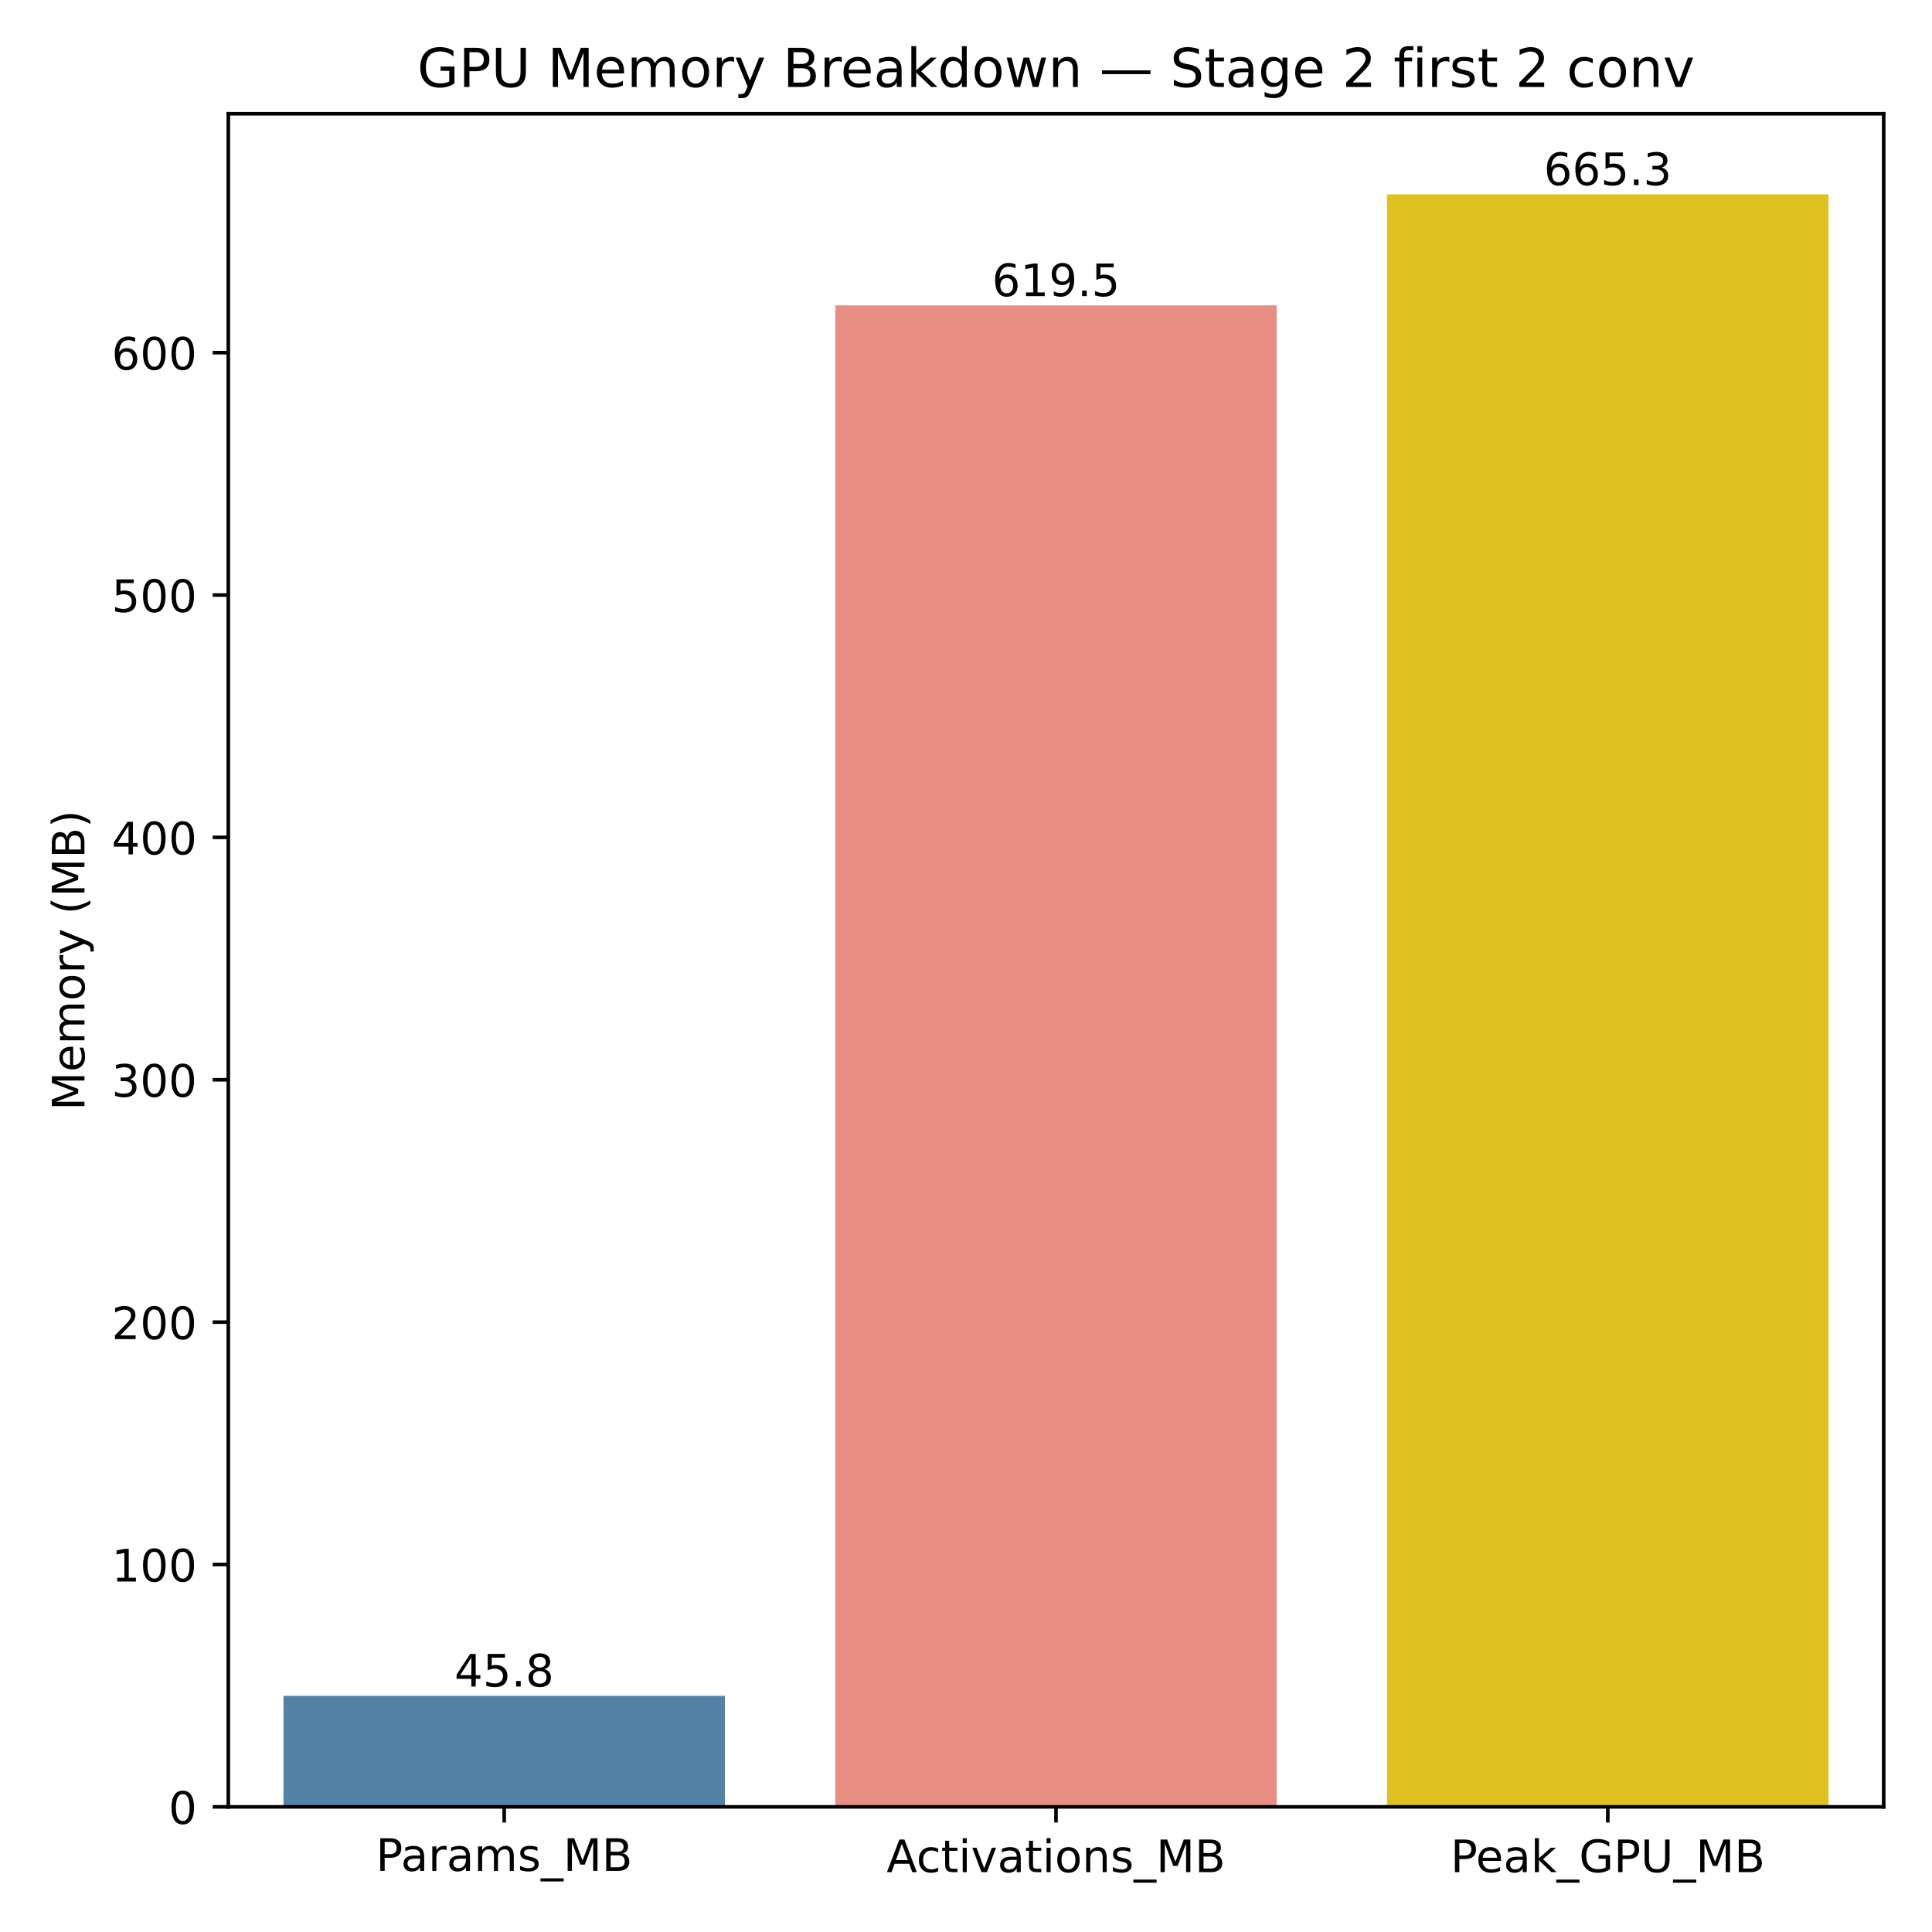
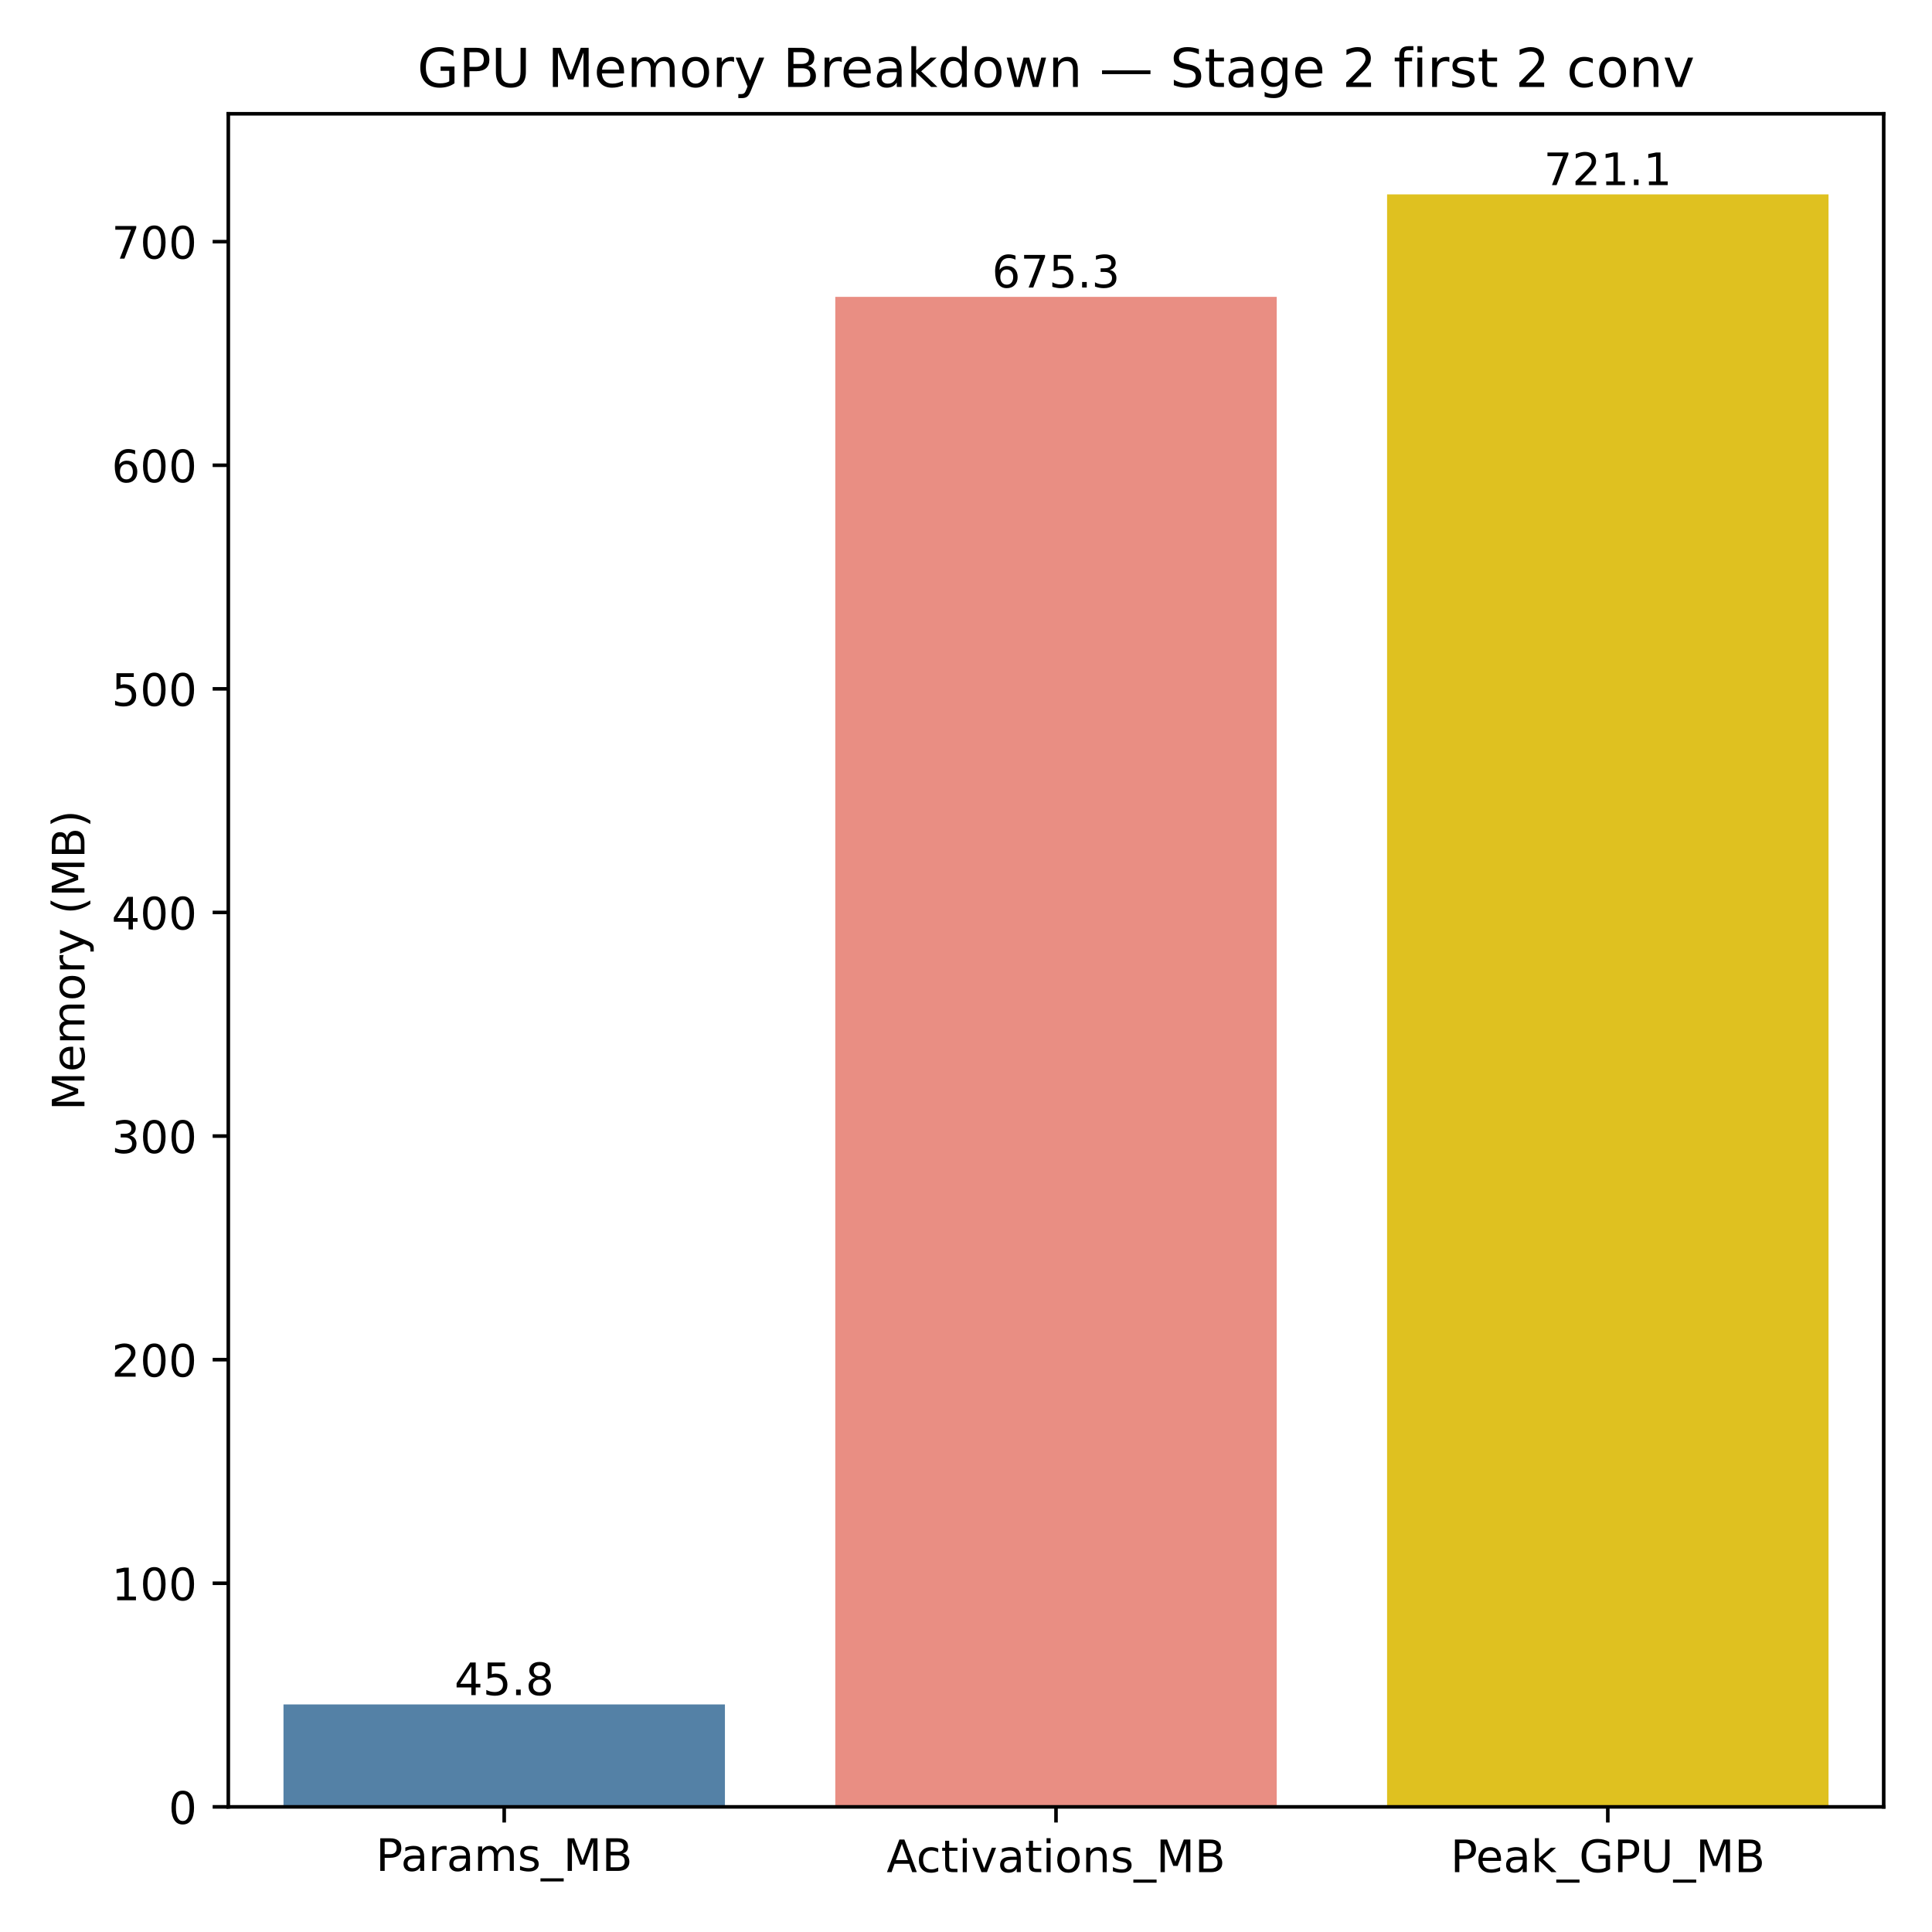
<svg xmlns="http://www.w3.org/2000/svg" xmlns:xlink="http://www.w3.org/1999/xlink" width="432pt" height="432pt" viewBox="0 0 432 432" version="1.1">
  <defs>
    <style type="text/css">*{stroke-linejoin: round; stroke-linecap: butt}</style>
  </defs>
  <g id="figure_1">
    <g id="patch_1">
      <path d="M 0 432  L 432 432  L 432 0  L 0 0  z " style="fill: #ffffff" />
    </g>
    <g id="axes_1">
      <g id="patch_2">
        <path d="M 51.05 404.019  L 421.2 404.019  L 421.2 25.44  L 51.05 25.44  z " style="fill: #ffffff" />
      </g>
      <g id="patch_3">
-         <path d="M 63.388 404.019  L 162.095 404.019  L 162.095 379.191  L 63.388 379.191  z " clip-path="url(#pd561d89fcd)" style="fill: #5481a6" />
+         <path d="M 63.388 404.019  L 162.095 404.019  L 162.095 381.114  L 63.388 381.114  z " clip-path="url(#p561ce4af79)" style="fill: #5481a6" />
      </g>
      <g id="patch_4">
-         <path d="M 186.772 404.019  L 285.478 404.019  L 285.478 68.295  L 186.772 68.295  z " clip-path="url(#pd561d89fcd)" style="fill: #e98e83" />
+         <path d="M 186.772 404.019  L 285.478 404.019  L 285.478 66.373  L 186.772 66.373  z " clip-path="url(#p561ce4af79)" style="fill: #e98e83" />
      </g>
      <g id="patch_5">
-         <path d="M 310.155 404.019  L 408.862 404.019  L 408.862 43.468  L 310.155 43.468  z " clip-path="url(#pd561d89fcd)" style="fill: #dfc120" />
+         <path d="M 310.155 404.019  L 408.862 404.019  L 408.862 43.468  L 310.155 43.468  z " clip-path="url(#p561ce4af79)" style="fill: #dfc120" />
      </g>
      <g id="matplotlib.axis_1">
        <g id="xtick_1">
          <g id="line2d_1">
            <defs>
-               <path id="ma81e814a31" d="M 0 0  L 0 3.5  " style="stroke: #000000; stroke-width: 0.8" />
+               <path id="ma84dc20758" d="M 0 0  L 0 3.5  " style="stroke: #000000; stroke-width: 0.8" />
            </defs>
            <g>
-               <use xlink:href="#ma81e814a31" x="112.742" y="404.019" style="stroke: #000000; stroke-width: 0.8" />
+               <use xlink:href="#ma84dc20758" x="112.742" y="404.019" style="stroke: #000000; stroke-width: 0.8" />
            </g>
          </g>
          <g id="text_1">
            <g transform="translate(84.0487 418.3391) scale(0.1 -0.1)">
              <defs>
                <path id="DejaVuSans-50" d="M 1259 4147  L 1259 2394  L 2053 2394  Q 2494 2394 2734 2622  Q 2975 2850 2975 3272  Q 2975 3691 2734 3919  Q 2494 4147 2053 4147  L 1259 4147  z M 628 4666  L 2053 4666  Q 2838 4666 3239 4311  Q 3641 3956 3641 3272  Q 3641 2581 3239 2228  Q 2838 1875 2053 1875  L 1259 1875  L 1259 0  L 628 0  L 628 4666  z " transform="scale(0.015625)" />
                <path id="DejaVuSans-61" d="M 2194 1759  Q 1497 1759 1228 1600  Q 959 1441 959 1056  Q 959 750 1161 570  Q 1363 391 1709 391  Q 2188 391 2477 730  Q 2766 1069 2766 1631  L 2766 1759  L 2194 1759  z M 3341 1997  L 3341 0  L 2766 0  L 2766 531  Q 2569 213 2275 61  Q 1981 -91 1556 -91  Q 1019 -91 701 211  Q 384 513 384 1019  Q 384 1609 779 1909  Q 1175 2209 1959 2209  L 2766 2209  L 2766 2266  Q 2766 2663 2505 2880  Q 2244 3097 1772 3097  Q 1472 3097 1187 3025  Q 903 2953 641 2809  L 641 3341  Q 956 3463 1253 3523  Q 1550 3584 1831 3584  Q 2591 3584 2966 3190  Q 3341 2797 3341 1997  z " transform="scale(0.015625)" />
                <path id="DejaVuSans-72" d="M 2631 2963  Q 2534 3019 2420 3045  Q 2306 3072 2169 3072  Q 1681 3072 1420 2755  Q 1159 2438 1159 1844  L 1159 0  L 581 0  L 581 3500  L 1159 3500  L 1159 2956  Q 1341 3275 1631 3429  Q 1922 3584 2338 3584  Q 2397 3584 2469 3576  Q 2541 3569 2628 3553  L 2631 2963  z " transform="scale(0.015625)" />
                <path id="DejaVuSans-6d" d="M 3328 2828  Q 3544 3216 3844 3400  Q 4144 3584 4550 3584  Q 5097 3584 5394 3201  Q 5691 2819 5691 2113  L 5691 0  L 5113 0  L 5113 2094  Q 5113 2597 4934 2840  Q 4756 3084 4391 3084  Q 3944 3084 3684 2787  Q 3425 2491 3425 1978  L 3425 0  L 2847 0  L 2847 2094  Q 2847 2600 2669 2842  Q 2491 3084 2119 3084  Q 1678 3084 1418 2786  Q 1159 2488 1159 1978  L 1159 0  L 581 0  L 581 3500  L 1159 3500  L 1159 2956  Q 1356 3278 1631 3431  Q 1906 3584 2284 3584  Q 2666 3584 2933 3390  Q 3200 3197 3328 2828  z " transform="scale(0.015625)" />
                <path id="DejaVuSans-73" d="M 2834 3397  L 2834 2853  Q 2591 2978 2328 3040  Q 2066 3103 1784 3103  Q 1356 3103 1142 2972  Q 928 2841 928 2578  Q 928 2378 1081 2264  Q 1234 2150 1697 2047  L 1894 2003  Q 2506 1872 2764 1633  Q 3022 1394 3022 966  Q 3022 478 2636 193  Q 2250 -91 1575 -91  Q 1294 -91 989 -36  Q 684 19 347 128  L 347 722  Q 666 556 975 473  Q 1284 391 1588 391  Q 1994 391 2212 530  Q 2431 669 2431 922  Q 2431 1156 2273 1281  Q 2116 1406 1581 1522  L 1381 1569  Q 847 1681 609 1914  Q 372 2147 372 2553  Q 372 3047 722 3315  Q 1072 3584 1716 3584  Q 2034 3584 2315 3537  Q 2597 3491 2834 3397  z " transform="scale(0.015625)" />
                <path id="DejaVuSans-5f" d="M 3263 -1063  L 3263 -1509  L -63 -1509  L -63 -1063  L 3263 -1063  z " transform="scale(0.015625)" />
                <path id="DejaVuSans-4d" d="M 628 4666  L 1569 4666  L 2759 1491  L 3956 4666  L 4897 4666  L 4897 0  L 4281 0  L 4281 4097  L 3078 897  L 2444 897  L 1241 4097  L 1241 0  L 628 0  L 628 4666  z " transform="scale(0.015625)" />
                <path id="DejaVuSans-42" d="M 1259 2228  L 1259 519  L 2272 519  Q 2781 519 3026 730  Q 3272 941 3272 1375  Q 3272 1813 3026 2020  Q 2781 2228 2272 2228  L 1259 2228  z M 1259 4147  L 1259 2741  L 2194 2741  Q 2656 2741 2882 2914  Q 3109 3088 3109 3444  Q 3109 3797 2882 3972  Q 2656 4147 2194 4147  L 1259 4147  z M 628 4666  L 2241 4666  Q 2963 4666 3353 4366  Q 3744 4066 3744 3513  Q 3744 3084 3544 2831  Q 3344 2578 2956 2516  Q 3422 2416 3680 2098  Q 3938 1781 3938 1306  Q 3938 681 3513 340  Q 3088 0 2303 0  L 628 0  L 628 4666  z " transform="scale(0.015625)" />
              </defs>
              <use xlink:href="#DejaVuSans-50" />
              <use xlink:href="#DejaVuSans-61" transform="translate(55.80273 0)" />
              <use xlink:href="#DejaVuSans-72" transform="translate(117.082 0)" />
              <use xlink:href="#DejaVuSans-61" transform="translate(158.1953 0)" />
              <use xlink:href="#DejaVuSans-6d" transform="translate(219.4746 0)" />
              <use xlink:href="#DejaVuSans-73" transform="translate(316.8867 0)" />
              <use xlink:href="#DejaVuSans-5f" transform="translate(368.9863 0)" />
              <use xlink:href="#DejaVuSans-4d" transform="translate(418.9863 0)" />
              <use xlink:href="#DejaVuSans-42" transform="translate(505.2656 0)" />
            </g>
          </g>
        </g>
        <g id="xtick_2">
          <g id="line2d_2">
            <g>
-               <use xlink:href="#ma81e814a31" x="236.125" y="404.019" style="stroke: #000000; stroke-width: 0.8" />
+               <use xlink:href="#ma84dc20758" x="236.125" y="404.019" style="stroke: #000000; stroke-width: 0.8" />
            </g>
          </g>
          <g id="text_2">
            <g transform="translate(198.2438 418.6172) scale(0.1 -0.1)">
              <defs>
                <path id="DejaVuSans-41" d="M 2188 4044  L 1331 1722  L 3047 1722  L 2188 4044  z M 1831 4666  L 2547 4666  L 4325 0  L 3669 0  L 3244 1197  L 1141 1197  L 716 0  L 50 0  L 1831 4666  z " transform="scale(0.015625)" />
                <path id="DejaVuSans-63" d="M 3122 3366  L 3122 2828  Q 2878 2963 2633 3030  Q 2388 3097 2138 3097  Q 1578 3097 1268 2742  Q 959 2388 959 1747  Q 959 1106 1268 751  Q 1578 397 2138 397  Q 2388 397 2633 464  Q 2878 531 3122 666  L 3122 134  Q 2881 22 2623 -34  Q 2366 -91 2075 -91  Q 1284 -91 818 406  Q 353 903 353 1747  Q 353 2603 823 3093  Q 1294 3584 2113 3584  Q 2378 3584 2631 3529  Q 2884 3475 3122 3366  z " transform="scale(0.015625)" />
                <path id="DejaVuSans-74" d="M 1172 4494  L 1172 3500  L 2356 3500  L 2356 3053  L 1172 3053  L 1172 1153  Q 1172 725 1289 603  Q 1406 481 1766 481  L 2356 481  L 2356 0  L 1766 0  Q 1100 0 847 248  Q 594 497 594 1153  L 594 3053  L 172 3053  L 172 3500  L 594 3500  L 594 4494  L 1172 4494  z " transform="scale(0.015625)" />
                <path id="DejaVuSans-69" d="M 603 3500  L 1178 3500  L 1178 0  L 603 0  L 603 3500  z M 603 4863  L 1178 4863  L 1178 4134  L 603 4134  L 603 4863  z " transform="scale(0.015625)" />
                <path id="DejaVuSans-76" d="M 191 3500  L 800 3500  L 1894 563  L 2988 3500  L 3597 3500  L 2284 0  L 1503 0  L 191 3500  z " transform="scale(0.015625)" />
                <path id="DejaVuSans-6f" d="M 1959 3097  Q 1497 3097 1228 2736  Q 959 2375 959 1747  Q 959 1119 1226 758  Q 1494 397 1959 397  Q 2419 397 2687 759  Q 2956 1122 2956 1747  Q 2956 2369 2687 2733  Q 2419 3097 1959 3097  z M 1959 3584  Q 2709 3584 3137 3096  Q 3566 2609 3566 1747  Q 3566 888 3137 398  Q 2709 -91 1959 -91  Q 1206 -91 779 398  Q 353 888 353 1747  Q 353 2609 779 3096  Q 1206 3584 1959 3584  z " transform="scale(0.015625)" />
                <path id="DejaVuSans-6e" d="M 3513 2113  L 3513 0  L 2938 0  L 2938 2094  Q 2938 2591 2744 2837  Q 2550 3084 2163 3084  Q 1697 3084 1428 2787  Q 1159 2491 1159 1978  L 1159 0  L 581 0  L 581 3500  L 1159 3500  L 1159 2956  Q 1366 3272 1645 3428  Q 1925 3584 2291 3584  Q 2894 3584 3203 3211  Q 3513 2838 3513 2113  z " transform="scale(0.015625)" />
              </defs>
              <use xlink:href="#DejaVuSans-41" />
              <use xlink:href="#DejaVuSans-63" transform="translate(66.6582 0)" />
              <use xlink:href="#DejaVuSans-74" transform="translate(121.6387 0)" />
              <use xlink:href="#DejaVuSans-69" transform="translate(160.8477 0)" />
              <use xlink:href="#DejaVuSans-76" transform="translate(188.6309 0)" />
              <use xlink:href="#DejaVuSans-61" transform="translate(247.8105 0)" />
              <use xlink:href="#DejaVuSans-74" transform="translate(309.0898 0)" />
              <use xlink:href="#DejaVuSans-69" transform="translate(348.2988 0)" />
              <use xlink:href="#DejaVuSans-6f" transform="translate(376.082 0)" />
              <use xlink:href="#DejaVuSans-6e" transform="translate(437.2637 0)" />
              <use xlink:href="#DejaVuSans-73" transform="translate(500.6426 0)" />
              <use xlink:href="#DejaVuSans-5f" transform="translate(552.7422 0)" />
              <use xlink:href="#DejaVuSans-4d" transform="translate(602.7422 0)" />
              <use xlink:href="#DejaVuSans-42" transform="translate(689.0215 0)" />
            </g>
          </g>
        </g>
        <g id="xtick_3">
          <g id="line2d_3">
            <g>
-               <use xlink:href="#ma81e814a31" x="359.508" y="404.019" style="stroke: #000000; stroke-width: 0.8" />
+               <use xlink:href="#ma84dc20758" x="359.508" y="404.019" style="stroke: #000000; stroke-width: 0.8" />
            </g>
          </g>
          <g id="text_3">
            <g transform="translate(324.3458 418.6172) scale(0.1 -0.1)">
              <defs>
                <path id="DejaVuSans-65" d="M 3597 1894  L 3597 1613  L 953 1613  Q 991 1019 1311 708  Q 1631 397 2203 397  Q 2534 397 2845 478  Q 3156 559 3463 722  L 3463 178  Q 3153 47 2828 -22  Q 2503 -91 2169 -91  Q 1331 -91 842 396  Q 353 884 353 1716  Q 353 2575 817 3079  Q 1281 3584 2069 3584  Q 2775 3584 3186 3129  Q 3597 2675 3597 1894  z M 3022 2063  Q 3016 2534 2758 2815  Q 2500 3097 2075 3097  Q 1594 3097 1305 2825  Q 1016 2553 972 2059  L 3022 2063  z " transform="scale(0.015625)" />
                <path id="DejaVuSans-6b" d="M 581 4863  L 1159 4863  L 1159 1991  L 2875 3500  L 3609 3500  L 1753 1863  L 3688 0  L 2938 0  L 1159 1709  L 1159 0  L 581 0  L 581 4863  z " transform="scale(0.015625)" />
                <path id="DejaVuSans-47" d="M 3809 666  L 3809 1919  L 2778 1919  L 2778 2438  L 4434 2438  L 4434 434  Q 4069 175 3628 42  Q 3188 -91 2688 -91  Q 1594 -91 976 548  Q 359 1188 359 2328  Q 359 3472 976 4111  Q 1594 4750 2688 4750  Q 3144 4750 3555 4637  Q 3966 4525 4313 4306  L 4313 3634  Q 3963 3931 3569 4081  Q 3175 4231 2741 4231  Q 1884 4231 1454 3753  Q 1025 3275 1025 2328  Q 1025 1384 1454 906  Q 1884 428 2741 428  Q 3075 428 3337 486  Q 3600 544 3809 666  z " transform="scale(0.015625)" />
                <path id="DejaVuSans-55" d="M 556 4666  L 1191 4666  L 1191 1831  Q 1191 1081 1462 751  Q 1734 422 2344 422  Q 2950 422 3222 751  Q 3494 1081 3494 1831  L 3494 4666  L 4128 4666  L 4128 1753  Q 4128 841 3676 375  Q 3225 -91 2344 -91  Q 1459 -91 1007 375  Q 556 841 556 1753  L 556 4666  z " transform="scale(0.015625)" />
              </defs>
              <use xlink:href="#DejaVuSans-50" />
              <use xlink:href="#DejaVuSans-65" transform="translate(56.67773 0)" />
              <use xlink:href="#DejaVuSans-61" transform="translate(118.2012 0)" />
              <use xlink:href="#DejaVuSans-6b" transform="translate(179.4805 0)" />
              <use xlink:href="#DejaVuSans-5f" transform="translate(237.3906 0)" />
              <use xlink:href="#DejaVuSans-47" transform="translate(287.3906 0)" />
              <use xlink:href="#DejaVuSans-50" transform="translate(364.8809 0)" />
              <use xlink:href="#DejaVuSans-55" transform="translate(425.1836 0)" />
              <use xlink:href="#DejaVuSans-5f" transform="translate(498.377 0)" />
              <use xlink:href="#DejaVuSans-4d" transform="translate(548.377 0)" />
              <use xlink:href="#DejaVuSans-42" transform="translate(634.6562 0)" />
            </g>
          </g>
        </g>
      </g>
      <g id="matplotlib.axis_2">
        <g id="ytick_1">
          <g id="line2d_4">
            <defs>
-               <path id="mf94a2c6573" d="M 0 0  L -3.5 0  " style="stroke: #000000; stroke-width: 0.8" />
+               <path id="m278977a6d6" d="M 0 0  L -3.5 0  " style="stroke: #000000; stroke-width: 0.8" />
            </defs>
            <g>
-               <use xlink:href="#mf94a2c6573" x="51.05" y="404.019" style="stroke: #000000; stroke-width: 0.8" />
+               <use xlink:href="#m278977a6d6" x="51.05" y="404.019" style="stroke: #000000; stroke-width: 0.8" />
            </g>
          </g>
          <g id="text_4">
            <g transform="translate(37.6875 407.818) scale(0.1 -0.1)">
              <defs>
                <path id="DejaVuSans-30" d="M 2034 4250  Q 1547 4250 1301 3770  Q 1056 3291 1056 2328  Q 1056 1369 1301 889  Q 1547 409 2034 409  Q 2525 409 2770 889  Q 3016 1369 3016 2328  Q 3016 3291 2770 3770  Q 2525 4250 2034 4250  z M 2034 4750  Q 2819 4750 3233 4129  Q 3647 3509 3647 2328  Q 3647 1150 3233 529  Q 2819 -91 2034 -91  Q 1250 -91 836 529  Q 422 1150 422 2328  Q 422 3509 836 4129  Q 1250 4750 2034 4750  z " transform="scale(0.015625)" />
              </defs>
              <use xlink:href="#DejaVuSans-30" />
            </g>
          </g>
        </g>
        <g id="ytick_2">
          <g id="line2d_5">
            <g>
-               <use xlink:href="#mf94a2c6573" x="51.05" y="349.825" style="stroke: #000000; stroke-width: 0.8" />
+               <use xlink:href="#m278977a6d6" x="51.05" y="354.021" style="stroke: #000000; stroke-width: 0.8" />
            </g>
          </g>
          <g id="text_5">
-             <g transform="translate(24.9625 353.624) scale(0.1 -0.1)">
+             <g transform="translate(24.9625 357.82) scale(0.1 -0.1)">
              <defs>
                <path id="DejaVuSans-31" d="M 794 531  L 1825 531  L 1825 4091  L 703 3866  L 703 4441  L 1819 4666  L 2450 4666  L 2450 531  L 3481 531  L 3481 0  L 794 0  L 794 531  z " transform="scale(0.015625)" />
              </defs>
              <use xlink:href="#DejaVuSans-31" />
              <use xlink:href="#DejaVuSans-30" transform="translate(63.62305 0)" />
              <use xlink:href="#DejaVuSans-30" transform="translate(127.2461 0)" />
            </g>
          </g>
        </g>
        <g id="ytick_3">
          <g id="line2d_6">
            <g>
-               <use xlink:href="#mf94a2c6573" x="51.05" y="295.631" style="stroke: #000000; stroke-width: 0.8" />
+               <use xlink:href="#m278977a6d6" x="51.05" y="304.023" style="stroke: #000000; stroke-width: 0.8" />
            </g>
          </g>
          <g id="text_6">
-             <g transform="translate(24.9625 299.4301) scale(0.1 -0.1)">
+             <g transform="translate(24.9625 307.822) scale(0.1 -0.1)">
              <defs>
                <path id="DejaVuSans-32" d="M 1228 531  L 3431 531  L 3431 0  L 469 0  L 469 531  Q 828 903 1448 1529  Q 2069 2156 2228 2338  Q 2531 2678 2651 2914  Q 2772 3150 2772 3378  Q 2772 3750 2511 3984  Q 2250 4219 1831 4219  Q 1534 4219 1204 4116  Q 875 4013 500 3803  L 500 4441  Q 881 4594 1212 4672  Q 1544 4750 1819 4750  Q 2544 4750 2975 4387  Q 3406 4025 3406 3419  Q 3406 3131 3298 2873  Q 3191 2616 2906 2266  Q 2828 2175 2409 1742  Q 1991 1309 1228 531  z " transform="scale(0.015625)" />
              </defs>
              <use xlink:href="#DejaVuSans-32" />
              <use xlink:href="#DejaVuSans-30" transform="translate(63.62305 0)" />
              <use xlink:href="#DejaVuSans-30" transform="translate(127.2461 0)" />
            </g>
          </g>
        </g>
        <g id="ytick_4">
          <g id="line2d_7">
            <g>
-               <use xlink:href="#mf94a2c6573" x="51.05" y="241.437" style="stroke: #000000; stroke-width: 0.8" />
+               <use xlink:href="#m278977a6d6" x="51.05" y="254.025" style="stroke: #000000; stroke-width: 0.8" />
            </g>
          </g>
          <g id="text_7">
-             <g transform="translate(24.9625 245.2361) scale(0.1 -0.1)">
+             <g transform="translate(24.9625 257.824) scale(0.1 -0.1)">
              <defs>
                <path id="DejaVuSans-33" d="M 2597 2516  Q 3050 2419 3304 2112  Q 3559 1806 3559 1356  Q 3559 666 3084 287  Q 2609 -91 1734 -91  Q 1441 -91 1130 -33  Q 819 25 488 141  L 488 750  Q 750 597 1062 519  Q 1375 441 1716 441  Q 2309 441 2620 675  Q 2931 909 2931 1356  Q 2931 1769 2642 2001  Q 2353 2234 1838 2234  L 1294 2234  L 1294 2753  L 1863 2753  Q 2328 2753 2575 2939  Q 2822 3125 2822 3475  Q 2822 3834 2567 4026  Q 2313 4219 1838 4219  Q 1578 4219 1281 4162  Q 984 4106 628 3988  L 628 4550  Q 988 4650 1302 4700  Q 1616 4750 1894 4750  Q 2613 4750 3031 4423  Q 3450 4097 3450 3541  Q 3450 3153 3228 2886  Q 3006 2619 2597 2516  z " transform="scale(0.015625)" />
              </defs>
              <use xlink:href="#DejaVuSans-33" />
              <use xlink:href="#DejaVuSans-30" transform="translate(63.62305 0)" />
              <use xlink:href="#DejaVuSans-30" transform="translate(127.2461 0)" />
            </g>
          </g>
        </g>
        <g id="ytick_5">
          <g id="line2d_8">
            <g>
-               <use xlink:href="#mf94a2c6573" x="51.05" y="187.243" style="stroke: #000000; stroke-width: 0.8" />
+               <use xlink:href="#m278977a6d6" x="51.05" y="204.027" style="stroke: #000000; stroke-width: 0.8" />
            </g>
          </g>
          <g id="text_8">
-             <g transform="translate(24.9625 191.0422) scale(0.1 -0.1)">
+             <g transform="translate(24.9625 207.8261) scale(0.1 -0.1)">
              <defs>
                <path id="DejaVuSans-34" d="M 2419 4116  L 825 1625  L 2419 1625  L 2419 4116  z M 2253 4666  L 3047 4666  L 3047 1625  L 3713 1625  L 3713 1100  L 3047 1100  L 3047 0  L 2419 0  L 2419 1100  L 313 1100  L 313 1709  L 2253 4666  z " transform="scale(0.015625)" />
              </defs>
              <use xlink:href="#DejaVuSans-34" />
              <use xlink:href="#DejaVuSans-30" transform="translate(63.62305 0)" />
              <use xlink:href="#DejaVuSans-30" transform="translate(127.2461 0)" />
            </g>
          </g>
        </g>
        <g id="ytick_6">
          <g id="line2d_9">
            <g>
-               <use xlink:href="#mf94a2c6573" x="51.05" y="133.049" style="stroke: #000000; stroke-width: 0.8" />
+               <use xlink:href="#m278977a6d6" x="51.05" y="154.029" style="stroke: #000000; stroke-width: 0.8" />
            </g>
          </g>
          <g id="text_9">
-             <g transform="translate(24.9625 136.8482) scale(0.1 -0.1)">
+             <g transform="translate(24.9625 157.8281) scale(0.1 -0.1)">
              <defs>
                <path id="DejaVuSans-35" d="M 691 4666  L 3169 4666  L 3169 4134  L 1269 4134  L 1269 2991  Q 1406 3038 1543 3061  Q 1681 3084 1819 3084  Q 2600 3084 3056 2656  Q 3513 2228 3513 1497  Q 3513 744 3044 326  Q 2575 -91 1722 -91  Q 1428 -91 1123 -41  Q 819 9 494 109  L 494 744  Q 775 591 1075 516  Q 1375 441 1709 441  Q 2250 441 2565 725  Q 2881 1009 2881 1497  Q 2881 1984 2565 2268  Q 2250 2553 1709 2553  Q 1456 2553 1204 2497  Q 953 2441 691 2322  L 691 4666  z " transform="scale(0.015625)" />
              </defs>
              <use xlink:href="#DejaVuSans-35" />
              <use xlink:href="#DejaVuSans-30" transform="translate(63.62305 0)" />
              <use xlink:href="#DejaVuSans-30" transform="translate(127.2461 0)" />
            </g>
          </g>
        </g>
        <g id="ytick_7">
          <g id="line2d_10">
            <g>
-               <use xlink:href="#mf94a2c6573" x="51.05" y="78.855" style="stroke: #000000; stroke-width: 0.8" />
+               <use xlink:href="#m278977a6d6" x="51.05" y="104.031" style="stroke: #000000; stroke-width: 0.8" />
            </g>
          </g>
          <g id="text_10">
-             <g transform="translate(24.9625 82.6543) scale(0.1 -0.1)">
+             <g transform="translate(24.9625 107.8301) scale(0.1 -0.1)">
              <defs>
                <path id="DejaVuSans-36" d="M 2113 2584  Q 1688 2584 1439 2293  Q 1191 2003 1191 1497  Q 1191 994 1439 701  Q 1688 409 2113 409  Q 2538 409 2786 701  Q 3034 994 3034 1497  Q 3034 2003 2786 2293  Q 2538 2584 2113 2584  z M 3366 4563  L 3366 3988  Q 3128 4100 2886 4159  Q 2644 4219 2406 4219  Q 1781 4219 1451 3797  Q 1122 3375 1075 2522  Q 1259 2794 1537 2939  Q 1816 3084 2150 3084  Q 2853 3084 3261 2657  Q 3669 2231 3669 1497  Q 3669 778 3244 343  Q 2819 -91 2113 -91  Q 1303 -91 875 529  Q 447 1150 447 2328  Q 447 3434 972 4092  Q 1497 4750 2381 4750  Q 2619 4750 2861 4703  Q 3103 4656 3366 4563  z " transform="scale(0.015625)" />
              </defs>
              <use xlink:href="#DejaVuSans-36" />
              <use xlink:href="#DejaVuSans-30" transform="translate(63.62305 0)" />
              <use xlink:href="#DejaVuSans-30" transform="translate(127.2461 0)" />
            </g>
          </g>
        </g>
-         <g id="text_11">
+         <g id="ytick_8">
+           <g id="line2d_11">
+             <g>
+               <use xlink:href="#m278977a6d6" x="51.05" y="54.033" style="stroke: #000000; stroke-width: 0.8" />
+             </g>
+           </g>
+           <g id="text_11">
+             <g transform="translate(24.9625 57.83211) scale(0.1 -0.1)">
+               <defs>
+                 <path id="DejaVuSans-37" d="M 525 4666  L 3525 4666  L 3525 4397  L 1831 0  L 1172 0  L 2766 4134  L 525 4134  L 525 4666  z " transform="scale(0.015625)" />
+               </defs>
+               <use xlink:href="#DejaVuSans-37" />
+               <use xlink:href="#DejaVuSans-30" transform="translate(63.62305 0)" />
+               <use xlink:href="#DejaVuSans-30" transform="translate(127.2461 0)" />
+             </g>
+           </g>
+         </g>
+         <g id="text_12">
          <g transform="translate(18.88281 248.2997) rotate(-90) scale(0.1 -0.1)">
            <defs>
              <path id="DejaVuSans-79" d="M 2059 -325  Q 1816 -950 1584 -1140  Q 1353 -1331 966 -1331  L 506 -1331  L 506 -850  L 844 -850  Q 1081 -850 1212 -737  Q 1344 -625 1503 -206  L 1606 56  L 191 3500  L 800 3500  L 1894 763  L 2988 3500  L 3597 3500  L 2059 -325  z " transform="scale(0.015625)" />
              <path id="DejaVuSans-20" transform="scale(0.015625)" />
              <path id="DejaVuSans-28" d="M 1984 4856  Q 1566 4138 1362 3434  Q 1159 2731 1159 2009  Q 1159 1288 1364 580  Q 1569 -128 1984 -844  L 1484 -844  Q 1016 -109 783 600  Q 550 1309 550 2009  Q 550 2706 781 3412  Q 1013 4119 1484 4856  L 1984 4856  z " transform="scale(0.015625)" />
              <path id="DejaVuSans-29" d="M 513 4856  L 1013 4856  Q 1481 4119 1714 3412  Q 1947 2706 1947 2009  Q 1947 1309 1714 600  Q 1481 -109 1013 -844  L 513 -844  Q 928 -128 1133 580  Q 1338 1288 1338 2009  Q 1338 2731 1133 3434  Q 928 4138 513 4856  z " transform="scale(0.015625)" />
            </defs>
            <use xlink:href="#DejaVuSans-4d" />
            <use xlink:href="#DejaVuSans-65" transform="translate(86.2793 0)" />
            <use xlink:href="#DejaVuSans-6d" transform="translate(147.8027 0)" />
            <use xlink:href="#DejaVuSans-6f" transform="translate(245.2148 0)" />
            <use xlink:href="#DejaVuSans-72" transform="translate(306.3965 0)" />
            <use xlink:href="#DejaVuSans-79" transform="translate(347.5098 0)" />
            <use xlink:href="#DejaVuSans-20" transform="translate(406.6895 0)" />
            <use xlink:href="#DejaVuSans-28" transform="translate(438.4766 0)" />
            <use xlink:href="#DejaVuSans-4d" transform="translate(477.4902 0)" />
            <use xlink:href="#DejaVuSans-42" transform="translate(563.7695 0)" />
            <use xlink:href="#DejaVuSans-29" transform="translate(632.373 0)" />
          </g>
        </g>
      </g>
-       <g id="line2d_11">
-         <path clip-path="url(#pd561d89fcd)" style="fill: none; stroke: #424242; stroke-width: 2.25; stroke-linecap: square" />
-       </g>
      <g id="line2d_12">
-         <path clip-path="url(#pd561d89fcd)" style="fill: none; stroke: #424242; stroke-width: 2.25; stroke-linecap: square" />
+         <path clip-path="url(#p561ce4af79)" style="fill: none; stroke: #424242; stroke-width: 2.25; stroke-linecap: square" />
      </g>
      <g id="line2d_13">
-         <path clip-path="url(#pd561d89fcd)" style="fill: none; stroke: #424242; stroke-width: 2.25; stroke-linecap: square" />
+         <path clip-path="url(#p561ce4af79)" style="fill: none; stroke: #424242; stroke-width: 2.25; stroke-linecap: square" />
+       </g>
+       <g id="line2d_14">
+         <path clip-path="url(#p561ce4af79)" style="fill: none; stroke: #424242; stroke-width: 2.25; stroke-linecap: square" />
      </g>
      <g id="patch_6">
        <path d="M 51.05 404.019  L 51.05 25.44  " style="fill: none; stroke: #000000; stroke-width: 0.8; stroke-linejoin: miter; stroke-linecap: square" />
      </g>
      <g id="patch_7">
        <path d="M 421.2 404.019  L 421.2 25.44  " style="fill: none; stroke: #000000; stroke-width: 0.8; stroke-linejoin: miter; stroke-linecap: square" />
      </g>
      <g id="patch_8">
        <path d="M 51.05 404.019  L 421.2 404.019  " style="fill: none; stroke: #000000; stroke-width: 0.8; stroke-linejoin: miter; stroke-linecap: square" />
      </g>
      <g id="patch_9">
        <path d="M 51.05 25.44  L 421.2 25.44  " style="fill: none; stroke: #000000; stroke-width: 0.8; stroke-linejoin: miter; stroke-linecap: square" />
      </g>
-       <g id="text_12">
-         <g transform="translate(101.6089 377.1116) scale(0.1 -0.1)">
+       <g id="text_13">
+         <g transform="translate(101.6089 379.0339) scale(0.1 -0.1)">
          <defs>
            <path id="DejaVuSans-2e" d="M 684 794  L 1344 794  L 1344 0  L 684 0  L 684 794  z " transform="scale(0.015625)" />
            <path id="DejaVuSans-38" d="M 2034 2216  Q 1584 2216 1326 1975  Q 1069 1734 1069 1313  Q 1069 891 1326 650  Q 1584 409 2034 409  Q 2484 409 2743 651  Q 3003 894 3003 1313  Q 3003 1734 2745 1975  Q 2488 2216 2034 2216  z M 1403 2484  Q 997 2584 770 2862  Q 544 3141 544 3541  Q 544 4100 942 4425  Q 1341 4750 2034 4750  Q 2731 4750 3128 4425  Q 3525 4100 3525 3541  Q 3525 3141 3298 2862  Q 3072 2584 2669 2484  Q 3125 2378 3379 2068  Q 3634 1759 3634 1313  Q 3634 634 3220 271  Q 2806 -91 2034 -91  Q 1263 -91 848 271  Q 434 634 434 1313  Q 434 1759 690 2068  Q 947 2378 1403 2484  z M 1172 3481  Q 1172 3119 1398 2916  Q 1625 2713 2034 2713  Q 2441 2713 2670 2916  Q 2900 3119 2900 3481  Q 2900 3844 2670 4047  Q 2441 4250 2034 4250  Q 1625 4250 1398 4047  Q 1172 3844 1172 3481  z " transform="scale(0.015625)" />
          </defs>
          <use xlink:href="#DejaVuSans-34" />
          <use xlink:href="#DejaVuSans-35" transform="translate(63.62305 0)" />
          <use xlink:href="#DejaVuSans-2e" transform="translate(127.2461 0)" />
          <use xlink:href="#DejaVuSans-38" transform="translate(159.0332 0)" />
        </g>
      </g>
-       <g id="text_13">
-         <g transform="translate(221.8109 66.21533) scale(0.1 -0.1)">
-           <defs>
-             <path id="DejaVuSans-39" d="M 703 97  L 703 672  Q 941 559 1184 500  Q 1428 441 1663 441  Q 2288 441 2617 861  Q 2947 1281 2994 2138  Q 2813 1869 2534 1725  Q 2256 1581 1919 1581  Q 1219 1581 811 2004  Q 403 2428 403 3163  Q 403 3881 828 4315  Q 1253 4750 1959 4750  Q 2769 4750 3195 4129  Q 3622 3509 3622 2328  Q 3622 1225 3098 567  Q 2575 -91 1691 -91  Q 1453 -91 1209 -44  Q 966 3 703 97  z M 1959 2075  Q 2384 2075 2632 2365  Q 2881 2656 2881 3163  Q 2881 3666 2632 3958  Q 2384 4250 1959 4250  Q 1534 4250 1286 3958  Q 1038 3666 1038 3163  Q 1038 2656 1286 2365  Q 1534 2075 1959 2075  z " transform="scale(0.015625)" />
-           </defs>
+       <g id="text_14">
+         <g transform="translate(221.8109 64.29306) scale(0.1 -0.1)">
          <use xlink:href="#DejaVuSans-36" />
-           <use xlink:href="#DejaVuSans-31" transform="translate(63.62305 0)" />
-           <use xlink:href="#DejaVuSans-39" transform="translate(127.2461 0)" />
-           <use xlink:href="#DejaVuSans-2e" transform="translate(190.8691 0)" />
-           <use xlink:href="#DejaVuSans-35" transform="translate(222.6562 0)" />
-         </g>
-       </g>
-       <g id="text_14">
-         <g transform="translate(345.1943 41.38787) scale(0.1 -0.1)">
-           <use xlink:href="#DejaVuSans-36" />
-           <use xlink:href="#DejaVuSans-36" transform="translate(63.62305 0)" />
+           <use xlink:href="#DejaVuSans-37" transform="translate(63.62305 0)" />
          <use xlink:href="#DejaVuSans-35" transform="translate(127.2461 0)" />
          <use xlink:href="#DejaVuSans-2e" transform="translate(190.8691 0)" />
          <use xlink:href="#DejaVuSans-33" transform="translate(222.6562 0)" />
        </g>
      </g>
      <g id="text_15">
+         <g transform="translate(345.1943 41.38787) scale(0.1 -0.1)">
+           <use xlink:href="#DejaVuSans-37" />
+           <use xlink:href="#DejaVuSans-32" transform="translate(63.62305 0)" />
+           <use xlink:href="#DejaVuSans-31" transform="translate(127.2461 0)" />
+           <use xlink:href="#DejaVuSans-2e" transform="translate(190.8691 0)" />
+           <use xlink:href="#DejaVuSans-31" transform="translate(222.6562 0)" />
+         </g>
+       </g>
+       <g id="text_16">
        <g transform="translate(93.30719 19.44) scale(0.12 -0.12)">
          <defs>
            <path id="DejaVuSans-64" d="M 2906 2969  L 2906 4863  L 3481 4863  L 3481 0  L 2906 0  L 2906 525  Q 2725 213 2448 61  Q 2172 -91 1784 -91  Q 1150 -91 751 415  Q 353 922 353 1747  Q 353 2572 751 3078  Q 1150 3584 1784 3584  Q 2172 3584 2448 3432  Q 2725 3281 2906 2969  z M 947 1747  Q 947 1113 1208 752  Q 1469 391 1925 391  Q 2381 391 2643 752  Q 2906 1113 2906 1747  Q 2906 2381 2643 2742  Q 2381 3103 1925 3103  Q 1469 3103 1208 2742  Q 947 2381 947 1747  z " transform="scale(0.015625)" />
            <path id="DejaVuSans-77" d="M 269 3500  L 844 3500  L 1563 769  L 2278 3500  L 2956 3500  L 3675 769  L 4391 3500  L 4966 3500  L 4050 0  L 3372 0  L 2619 2869  L 1863 0  L 1184 0  L 269 3500  z " transform="scale(0.015625)" />
            <path id="DejaVuSans-2014" d="M 313 1978  L 6088 1978  L 6088 1528  L 313 1528  L 313 1978  z " transform="scale(0.015625)" />
            <path id="DejaVuSans-53" d="M 3425 4513  L 3425 3897  Q 3066 4069 2747 4153  Q 2428 4238 2131 4238  Q 1616 4238 1336 4038  Q 1056 3838 1056 3469  Q 1056 3159 1242 3001  Q 1428 2844 1947 2747  L 2328 2669  Q 3034 2534 3370 2195  Q 3706 1856 3706 1288  Q 3706 609 3251 259  Q 2797 -91 1919 -91  Q 1588 -91 1214 -16  Q 841 59 441 206  L 441 856  Q 825 641 1194 531  Q 1563 422 1919 422  Q 2459 422 2753 634  Q 3047 847 3047 1241  Q 3047 1584 2836 1778  Q 2625 1972 2144 2069  L 1759 2144  Q 1053 2284 737 2584  Q 422 2884 422 3419  Q 422 4038 858 4394  Q 1294 4750 2059 4750  Q 2388 4750 2728 4690  Q 3069 4631 3425 4513  z " transform="scale(0.015625)" />
            <path id="DejaVuSans-67" d="M 2906 1791  Q 2906 2416 2648 2759  Q 2391 3103 1925 3103  Q 1463 3103 1205 2759  Q 947 2416 947 1791  Q 947 1169 1205 825  Q 1463 481 1925 481  Q 2391 481 2648 825  Q 2906 1169 2906 1791  z M 3481 434  Q 3481 -459 3084 -895  Q 2688 -1331 1869 -1331  Q 1566 -1331 1297 -1286  Q 1028 -1241 775 -1147  L 775 -588  Q 1028 -725 1275 -790  Q 1522 -856 1778 -856  Q 2344 -856 2625 -561  Q 2906 -266 2906 331  L 2906 616  Q 2728 306 2450 153  Q 2172 0 1784 0  Q 1141 0 747 490  Q 353 981 353 1791  Q 353 2603 747 3093  Q 1141 3584 1784 3584  Q 2172 3584 2450 3431  Q 2728 3278 2906 2969  L 2906 3500  L 3481 3500  L 3481 434  z " transform="scale(0.015625)" />
            <path id="DejaVuSans-66" d="M 2375 4863  L 2375 4384  L 1825 4384  Q 1516 4384 1395 4259  Q 1275 4134 1275 3809  L 1275 3500  L 2222 3500  L 2222 3053  L 1275 3053  L 1275 0  L 697 0  L 697 3053  L 147 3053  L 147 3500  L 697 3500  L 697 3744  Q 697 4328 969 4595  Q 1241 4863 1831 4863  L 2375 4863  z " transform="scale(0.015625)" />
          </defs>
          <use xlink:href="#DejaVuSans-47" />
          <use xlink:href="#DejaVuSans-50" transform="translate(77.49023 0)" />
          <use xlink:href="#DejaVuSans-55" transform="translate(137.793 0)" />
          <use xlink:href="#DejaVuSans-20" transform="translate(210.9863 0)" />
          <use xlink:href="#DejaVuSans-4d" transform="translate(242.7734 0)" />
          <use xlink:href="#DejaVuSans-65" transform="translate(329.0527 0)" />
          <use xlink:href="#DejaVuSans-6d" transform="translate(390.5762 0)" />
          <use xlink:href="#DejaVuSans-6f" transform="translate(487.9883 0)" />
          <use xlink:href="#DejaVuSans-72" transform="translate(549.1699 0)" />
          <use xlink:href="#DejaVuSans-79" transform="translate(590.2832 0)" />
          <use xlink:href="#DejaVuSans-20" transform="translate(649.4629 0)" />
          <use xlink:href="#DejaVuSans-42" transform="translate(681.25 0)" />
          <use xlink:href="#DejaVuSans-72" transform="translate(749.8535 0)" />
          <use xlink:href="#DejaVuSans-65" transform="translate(788.7168 0)" />
          <use xlink:href="#DejaVuSans-61" transform="translate(850.2402 0)" />
          <use xlink:href="#DejaVuSans-6b" transform="translate(911.5195 0)" />
          <use xlink:href="#DejaVuSans-64" transform="translate(969.4297 0)" />
          <use xlink:href="#DejaVuSans-6f" transform="translate(1032.906 0)" />
          <use xlink:href="#DejaVuSans-77" transform="translate(1094.088 0)" />
          <use xlink:href="#DejaVuSans-6e" transform="translate(1175.875 0)" />
          <use xlink:href="#DejaVuSans-20" transform="translate(1239.254 0)" />
          <use xlink:href="#DejaVuSans-2014" transform="translate(1271.041 0)" />
          <use xlink:href="#DejaVuSans-20" transform="translate(1371.041 0)" />
          <use xlink:href="#DejaVuSans-53" transform="translate(1402.828 0)" />
          <use xlink:href="#DejaVuSans-74" transform="translate(1466.305 0)" />
          <use xlink:href="#DejaVuSans-61" transform="translate(1505.514 0)" />
          <use xlink:href="#DejaVuSans-67" transform="translate(1566.793 0)" />
          <use xlink:href="#DejaVuSans-65" transform="translate(1630.27 0)" />
          <use xlink:href="#DejaVuSans-20" transform="translate(1691.793 0)" />
          <use xlink:href="#DejaVuSans-32" transform="translate(1723.58 0)" />
          <use xlink:href="#DejaVuSans-20" transform="translate(1787.203 0)" />
          <use xlink:href="#DejaVuSans-66" transform="translate(1818.99 0)" />
          <use xlink:href="#DejaVuSans-69" transform="translate(1854.195 0)" />
          <use xlink:href="#DejaVuSans-72" transform="translate(1881.979 0)" />
          <use xlink:href="#DejaVuSans-73" transform="translate(1923.092 0)" />
          <use xlink:href="#DejaVuSans-74" transform="translate(1975.191 0)" />
          <use xlink:href="#DejaVuSans-20" transform="translate(2014.4 0)" />
          <use xlink:href="#DejaVuSans-32" transform="translate(2046.188 0)" />
          <use xlink:href="#DejaVuSans-20" transform="translate(2109.811 0)" />
          <use xlink:href="#DejaVuSans-63" transform="translate(2141.598 0)" />
          <use xlink:href="#DejaVuSans-6f" transform="translate(2196.578 0)" />
          <use xlink:href="#DejaVuSans-6e" transform="translate(2257.76 0)" />
          <use xlink:href="#DejaVuSans-76" transform="translate(2321.139 0)" />
        </g>
      </g>
    </g>
  </g>
  <defs>
-     <clipPath id="pd561d89fcd">
+     <clipPath id="p561ce4af79">
      <rect x="51.05" y="25.44" width="370.15" height="378.579" />
    </clipPath>
  </defs>
</svg>
